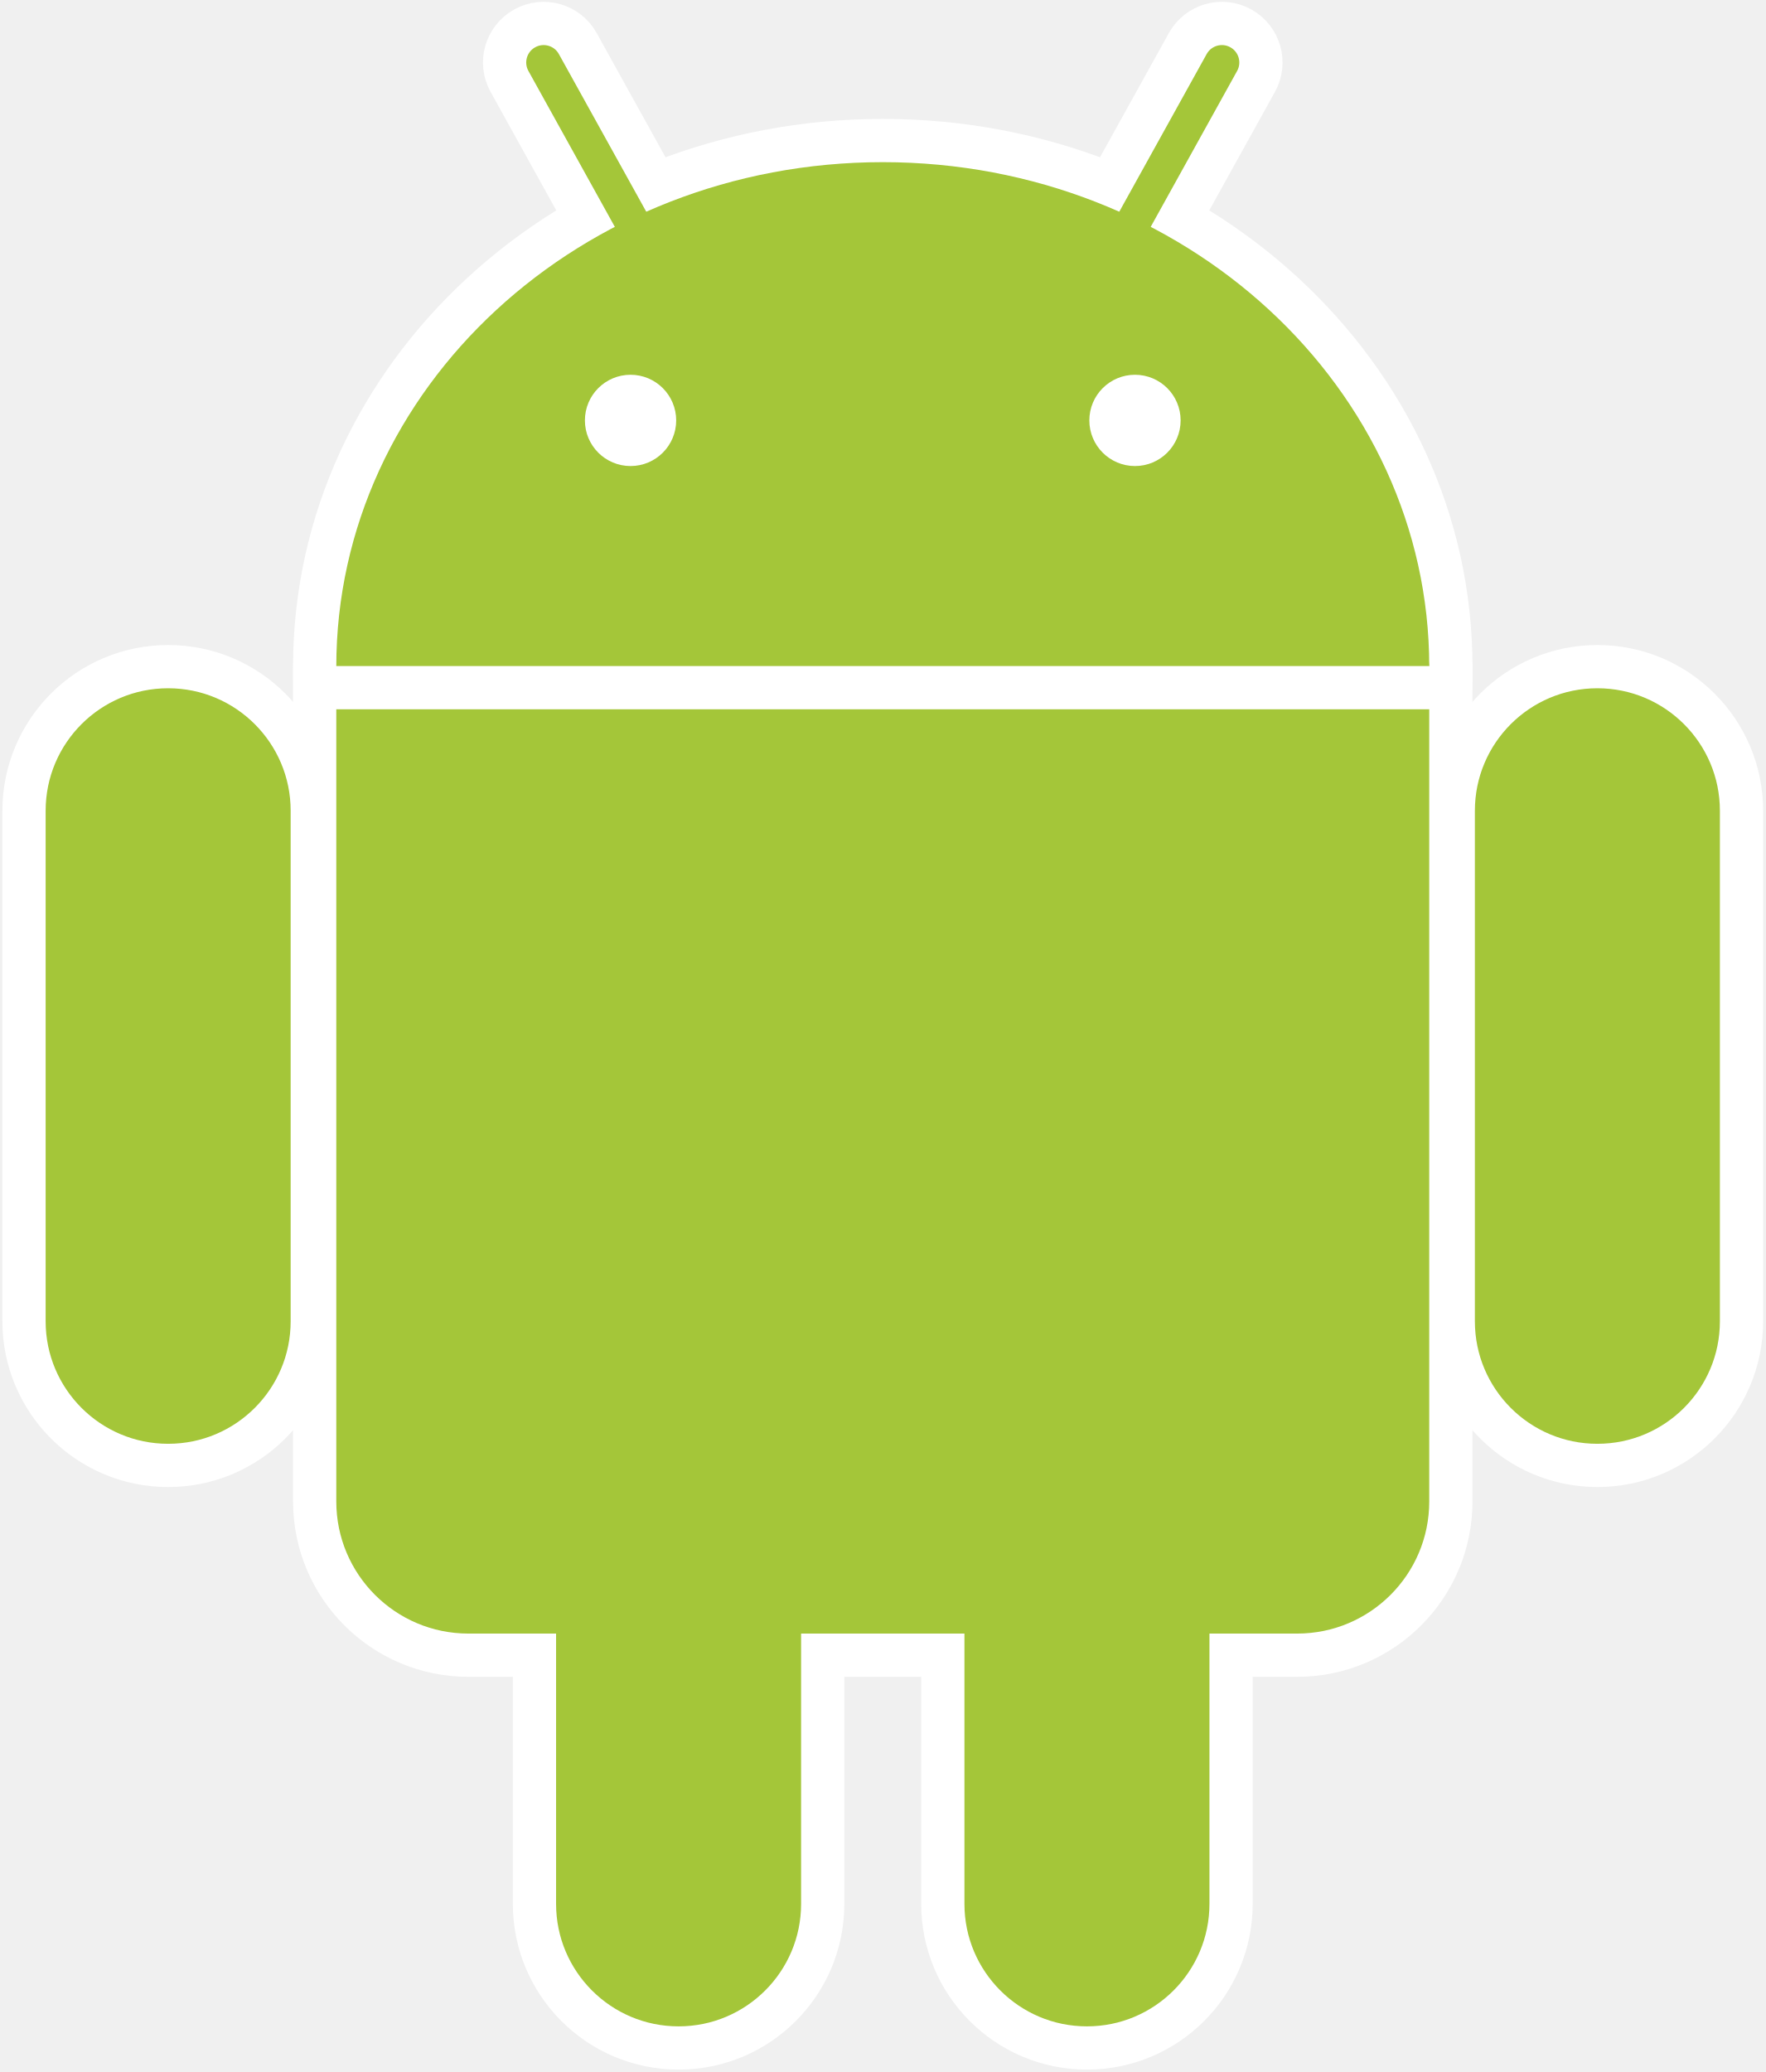
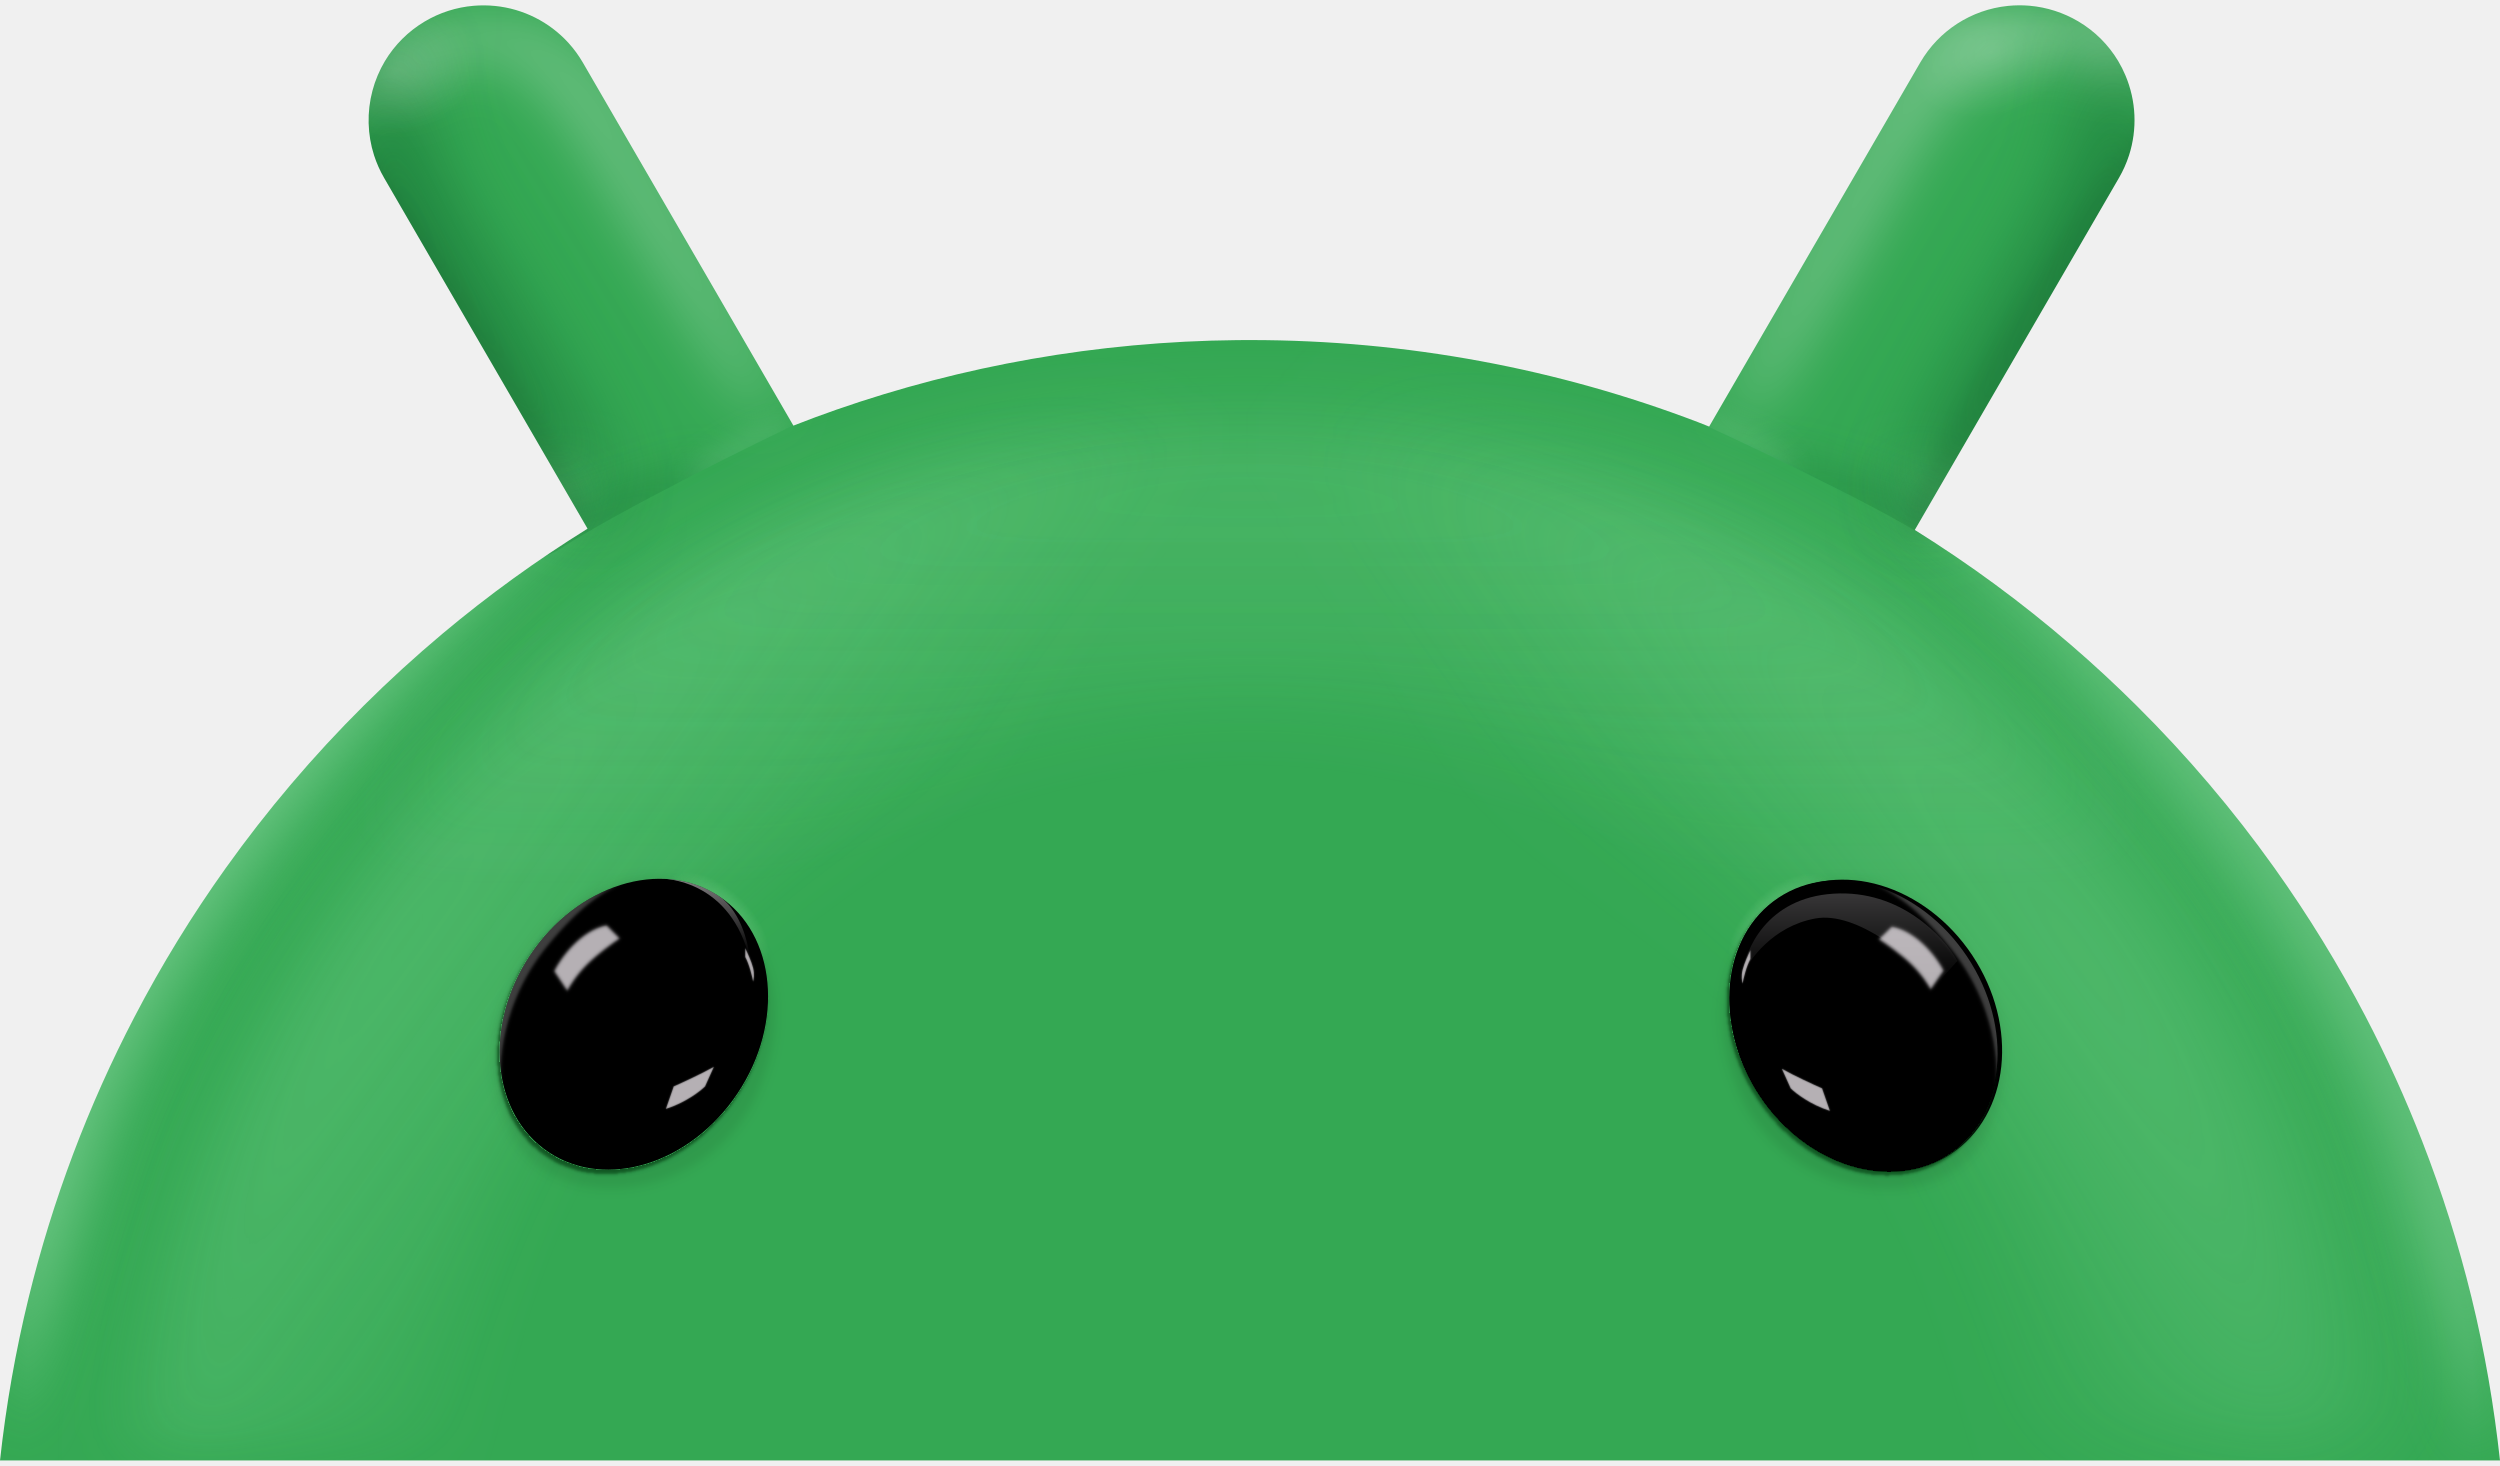
- <svg xmlns="http://www.w3.org/2000/svg" xmlns:xlink="http://www.w3.org/1999/xlink" viewBox="-147 -70 294 345">
-   <g fill="#a4c639">
-     <use stroke="#FFF" stroke-width="14.4" xlink:href="#b" />
-     <use transform="scale(-1,1)" xlink:href="#a" />
-     <g id="a" stroke="#FFF" stroke-width="7.2">
-       <rect width="13" height="86" x="14" y="-86" rx="6.5" transform="rotate(29)" />
-       <rect id="c" width="48" height="133" x="-143" y="41" rx="24" />
-       <use x="85" y="97" xlink:href="#c" />
-     </g>
-     <g id="b">
-       <ellipse cy="41" rx="91" ry="84" />
-       <rect width="182" height="182" x="-91" y="20" rx="22" />
-     </g>
-   </g>
-   <g fill="#FFF" stroke="#FFF" stroke-width="7.2">
-     <path d="m-95 44.5h190" />
-     <circle cx="-42" r="4" />
-     <circle cx="42" r="4" />
-   </g>
+ <svg xmlns="http://www.w3.org/2000/svg" viewBox="0 0 430 252" width="430" height="252" fill="none">
+   <mask id="a" width="430" height="252" x="0" y="0" maskUnits="userSpaceOnUse" style="mask-type:alpha">
+     <path fill="#34A853" d="M425.097 223.146a215 215 0 0 0-8.475-26.84 215 215 0 0 0-9.733-21.445 218 218 0 0 0-15.693-25.584 216 216 0 0 0-23.698-27.898 213 213 0 0 0-11.283-10.445 216.6 216.6 0 0 0-26.871-19.78c.083-.135.157-.282.241-.418 4.337-7.49 8.684-14.97 13.022-22.461l12.728-21.938c3.049-5.248 6.098-10.508 9.136-15.756a20 20 0 0 0 1.718-3.855 19.78 19.78 0 0 0-.608-13.745 20 20 0 0 0-1.246-2.473 19.6 19.6 0 0 0-6.852-6.82 19.9 19.9 0 0 0-8.412-2.703 20 20 0 0 0-3.72.032 19.735 19.735 0 0 0-15.065 9.733c-3.048 5.248-6.097 10.507-9.135 15.756l-12.729 21.937c-4.337 7.49-8.684 14.97-13.022 22.461-.471.817-.953 1.634-1.424 2.462-.66-.262-1.31-.524-1.97-.775-23.917-9.115-49.867-14.101-76.99-14.101-.744 0-1.477 0-2.221.01-24.117.241-47.29 4.432-68.903 11.954a197 197 0 0 0-7.428 2.755c-.44-.765-.89-1.53-1.33-2.294-4.337-7.491-8.685-14.971-13.022-22.462l-12.729-21.937c-3.048-5.249-6.097-10.508-9.135-15.756a20 20 0 0 0-2.494-3.405 19.74 19.74 0 0 0-12.571-6.328 20 20 0 0 0-3.72-.031 19.64 19.64 0 0 0-8.412 2.703 19.7 19.7 0 0 0-6.851 6.82 20 20 0 0 0-1.247 2.472 19 19 0 0 0-.89 2.609 19.8 19.8 0 0 0 .282 11.136c.43 1.32.996 2.609 1.719 3.855 3.048 5.249 6.097 10.508 9.135 15.757l12.729 21.937c4.337 7.49 8.685 14.97 13.022 22.461.031.063.073.126.104.189a217 217 0 0 0-24.933 18.05A218 218 0 0 0 62.533 121.4a217.7 217.7 0 0 0-23.697 27.898 214.5 214.5 0 0 0-15.694 25.583 215.2 215.2 0 0 0-18.208 48.286A216 216 0 0 0 0 251.233h430c-1.027-9.434-2.639-18.845-4.903-28.087" />
+   </mask>
+   <g mask="url(#a)">
+     <path fill="#34A853" d="M-26.639-7.017h459.003v258.249H-26.639z" />
+     <g filter="url(#b)" opacity=".8">
+       <path fill="url(#c)" fill-opacity=".3" d="M230.742 75.863c45.493 32.087-82.55 35.609-132.013 105.737s-9.814 191.928-55.307 159.84c-28.087-38.521-32.364-116.661 17.1-186.789s131.632-93.17 170.22-78.788" />
+     </g>
+     <g filter="url(#d)" opacity=".7">
+       <path fill="url(#e)" fill-opacity=".4" d="M199.521 75.863c-45.492 32.087 82.55 35.609 132.013 105.737s9.814 191.928 55.307 159.84c28.088-38.521 32.364-116.661-17.099-186.789s-131.633-93.17-170.221-78.788" />
+     </g>
+     <g filter="url(#f)" opacity=".6">
+       <path fill="#8BD8A0" d="M-5.786 190.612C-23.26 245.585-32.259 291.793-25.884 293.82c6.375 2.026 25.71-40.896 43.185-95.869s89.556-114.914 83.181-116.94C94.107 78.983 11.69 135.638-5.786 190.611" />
+     </g>
+     <g filter="url(#g)" opacity=".5">
+       <path fill="#8BD8A0" d="M433.278 190.612c17.475 54.973 26.473 101.181 20.098 103.208-6.375 2.026-25.709-40.896-43.185-95.869-17.475-54.974-89.557-114.914-83.181-116.94 6.375-2.027 88.792 54.628 106.268 109.601" />
+     </g>
+     <g filter="url(#h)" opacity=".7">
+       <path fill="#0D652D" d="M81.776 44.001c17.305 28.423 24.881 41.97 22.368 43.5-2.512 1.53-14.163-9.536-31.469-37.96-26.144-22.975 1.51-54.093 4.023-55.623s-20.64 12.426 5.078 50.083" />
+     </g>
+     <g filter="url(#i)" opacity=".1">
+       <ellipse cx="72.609" cy="47.48" fill="#000" rx="4.474" ry="51.454" transform="rotate(-33.176 72.609 47.48)" />
+     </g>
+     <g filter="url(#j)" opacity=".3">
+       <path fill="#fff" d="M103.357 29.537c18.103 29.735 26.934 43.357 28.944 42.133 2.011-1.224-3.56-16.83-21.664-46.565-17.452-39.713-48.934-16.03-45.826-11.688 6.05 11.644 15.4-25.564 38.546 16.12" />
+     </g>
+     <ellipse cx="67.934" cy="12.295" fill="url(#k)" fill-opacity=".9" opacity=".15" rx="21.27" ry="25.028" transform="rotate(73.858 67.934 12.295)" />
+     <ellipse cx="342.484" cy="9.027" fill="url(#l)" fill-opacity=".9" opacity=".15" rx="21.27" ry="25.028" transform="rotate(73.858 342.484 9.027)" />
+     <g filter="url(#m)" opacity=".1">
+       <ellipse cx="4.474" cy="51.454" fill="#000" rx="4.474" ry="51.454" transform="scale(-1 1)rotate(-32.249 -180.551 672.538)" />
+     </g>
+     <mask id="n" width="75" height="48" x="287" y="46" maskUnits="userSpaceOnUse" style="mask-type:alpha">
+       <path fill="#000" d="M331.337 92.435c-10.185-6.351-33.443-17.256-43.799-21.915l6.843-24.216 66.871 26.904c-5.728 9.055-19.73 25.578-29.915 19.227" />
+     </mask>
+     <g mask="url(#n)">
+       <g filter="url(#o)" opacity=".3" style="mix-blend-mode:multiply">
+         <path fill="#0D652D" d="M338.105 88.773c-18.217-7.702-33.765-12.1-34.727-9.825s12.855 8.675 31.072 16.377 33.935 13.79 34.897 11.514-13.025-10.364-31.242-18.066" />
+       </g>
+       <g filter="url(#p)" opacity=".3" style="mix-blend-mode:screen">
+         <path fill="#81C995" d="M300.827 74.241c-5.075-2.493-9.584-3.711-10.071-2.72s3.317 3.116 8.392 5.61c5.075 2.493 9.5 4.411 9.987 3.42s-3.233-3.816-8.308-6.31" />
+       </g>
+     </g>
+     <mask id="q" width="74" height="49" x="66" y="47" maskUnits="userSpaceOnUse" style="mask-type:alpha">
+       <path fill="#000" d="M96.319 94.426c10.052-6.56 33.08-17.942 43.337-22.813l-7.34-24.07L66.014 75.82c5.913 8.935 20.253 25.165 30.305 18.606" />
+     </mask>
+     <g mask="url(#q)">
+       <g filter="url(#r)" opacity=".3" style="mix-blend-mode:multiply">
+         <path fill="#0D652D" d="M89.476 90.904c18.055-8.075 33.508-12.794 34.517-10.539S111.32 89.304 93.266 97.38c-18.055 8.075-33.644 14.486-34.653 12.231s12.81-10.63 30.863-18.707" />
+       </g>
+       <g filter="url(#s)" opacity=".3" style="mix-blend-mode:screen">
+         <path fill="#81C995" d="M126.447 75.606c5.022-2.598 9.505-3.908 10.013-2.927s-3.252 3.183-8.275 5.781-9.407 4.607-9.914 3.626 3.153-3.882 8.176-6.48" />
+       </g>
+     </g>
+     <g filter="url(#t)" opacity=".7">
+       <path fill="#0D652D" d="M349.247 45.205c-16.638 28.818-23.897 42.538-21.349 44.01 2.548 1.47 13.938-9.864 30.576-38.683 25.602-23.578-2.769-54.043-5.317-55.514s20.924 11.94-3.91 50.187" />
+     </g>
+     <g filter="url(#u)" opacity=".3">
+       <path fill="#fff" d="M326.419 31.137c-16.932 29.328-25.242 42.757-27.382 41.522-2.139-1.235 2.701-16.668 19.634-45.996 19.299-50.953 57.553-44.219 51.279-16.37-4.947 11.448-22.093-20.292-43.531 20.844" />
+     </g>
+   </g>
+   <ellipse cx="123.076" cy="158.849" fill="url(#v)" fill-opacity=".7" rx="13.023" ry="7.151" transform="rotate(41.704 123.076 158.849)" />
+   <ellipse cx="13.017" cy="7.148" fill="url(#w)" fill-opacity=".7" rx="13.017" ry="7.148" transform="scale(-1 1)rotate(41.704 -346.193 -336.242)" />
+   <g filter="url(#x)" opacity=".09" style="mix-blend-mode:multiply">
+     <path fill="#011B04" d="M130.688 187.2c6.473-16.047-.337-26.015-4.551-28.993-12.137-15.002-28.487-3.371-33.376 3.034s-11.968 17.699-5.057 33.207 34.893 12.811 42.984-7.248" />
+   </g>
+   <g filter="url(#y)" opacity=".09" style="mix-blend-mode:multiply">
+     <path fill="#011B04" d="M298.874 187.43c-6.475-15.963.337-25.878 4.552-28.84 12.141-14.923 28.496-3.354 33.386 3.018s11.972 17.606 5.059 33.032c-6.914 15.426-34.904 12.743-42.997-7.21" />
+   </g>
+   <path fill="#000" d="M335.598 198.461c10.088-6.713 11.708-22.009 3.619-34.165s-22.824-16.57-32.911-9.858-11.708 22.008-3.619 34.165 22.824 16.57 32.911 9.858" />
+   <g filter="url(#z)">
+     <path fill="#000" d="M126.868 188.04c8.089-12.157 6.657-27.328-3.199-33.886s-24.402-2.019-32.491 10.137c-8.09 12.157-6.657 27.328 3.198 33.886s24.403 2.02 32.492-10.137" />
+   </g>
+   <g filter="url(#A)">
+     <path fill="#000" d="M302.673 188.292c-8.086-12.152-6.654-27.317 3.197-33.872 9.852-6.555 24.393-2.018 32.479 10.133s6.654 27.317-3.197 33.872c-9.852 6.556-24.393 2.019-32.479-10.133" />
+   </g>
+   <mask id="B" width="48" height="51" x="85" y="151" maskUnits="userSpaceOnUse" style="mask-type:alpha">
+     <path fill="#202124" d="M126.868 188.042c8.089-12.157 6.657-27.328-3.199-33.886s-24.402-2.02-32.491 10.137c-8.09 12.157-6.657 27.328 3.198 33.886s24.403 2.019 32.492-10.137" />
+   </mask>
+   <g mask="url(#B)">
+     <g filter="url(#C)">
+       <path fill="#D8D8D8" fill-opacity=".29" d="M94.086 162.788c-7.736 9.486-8.606 20.543-7.656 25.252-1.958-9.182-1.247-18.188 6.23-27.195 4.128-4.97 10.406-7.729 14.994-9.059.729-.24 1.398-.401 2.015-.522 1.162-.265 2.128-.417 2.8-.476-.789.174-1.712.262-2.8.476-.621.141-1.297.314-2.015.522-3.206 1.056-7.559 3.633-13.568 11.002" />
+     </g>
+     <g filter="url(#D)" opacity=".8">
+       <path fill="url(#E)" d="M128.989 165.116c-3.215-13.419-14.151-14.814-19.217-13.834 4.368-1.902 12.229.519 15.548 4.323 2.655 3.043 3.552 7.608 3.669 9.511" />
+     </g>
+   </g>
+   <mask id="F" width="47" height="51" x="297" y="151" maskUnits="userSpaceOnUse" style="mask-type:alpha">
+     <path fill="#202124" d="M302.673 188.291c-8.086-12.151-6.654-27.316 3.197-33.872 9.852-6.555 24.393-2.018 32.479 10.134 8.086 12.151 6.654 27.316-3.197 33.872-9.852 6.555-24.393 2.018-32.479-10.134" />
+   </mask>
+   <g mask="url(#F)">
+     <path fill="url(#G)" d="M315.37 153.712c-11.517.72-15.283 9.701-15.727 14.102 1.165-2.723 5.312-8.502 12.582-9.831 7.27-1.33 16.901 7.013 20.809 11.35l3.629-4.046c-2.299-4.158-9.775-12.295-21.293-11.575" />
+     <g filter="url(#H)">
+       <path fill="#D8D8D8" fill-opacity=".29" d="M335.442 163.049c7.733 9.482 8.602 20.535 7.653 25.242 1.957-9.179 1.246-18.181-6.229-27.184-4.125-4.968-10.4-7.726-14.987-9.055a17 17 0 0 0-2.014-.522c-1.162-.264-2.127-.417-2.799-.476.79.174 1.712.262 2.799.476.621.141 1.297.314 2.014.522 3.206 1.055 7.556 3.632 13.563 10.997" />
+     </g>
+   </g>
+   <g filter="url(#I)" opacity=".8">
+     <path fill="#E2DCE1" d="M104.326 159.159c-4.5.9-7.875 5.625-9 7.875l2.25 3.375c.375-.75 1.575-2.7 3.375-4.5s4.5-3.75 5.625-4.5z" />
+   </g>
+   <g filter="url(#J)" opacity=".8">
+     <path fill="#E2DCE1" d="M325.4 159.385c4.45.864 7.788 5.395 8.9 7.552l-2.225 3.237c-.371-.72-1.558-2.59-3.338-4.316s-4.45-3.596-5.562-4.315z" />
+   </g>
+   <g fill="#E2DCE1" filter="url(#K)" opacity=".8">
+     <path d="M122.79 183.49c-2.158 1.214-5.507 2.753-6.911 3.371l-1.349 3.877c3.372-1.078 5.9-3.034 6.743-3.877zM129.533 166.465c-.27-1.079-1.012-2.697-1.349-3.371v1.517c.674 1.214 1.18 3.315 1.349 4.214.112-.337.269-1.281 0-2.36" />
+   </g>
+   <g fill="#E2DCE1" filter="url(#L)" opacity=".8">
+     <path d="M306.476 183.827c2.16 1.214 5.514 2.753 6.92 3.371l1.35 3.877c-3.375-1.078-5.907-3.034-6.751-3.877zM299.725 166.802c.27-1.079 1.012-2.697 1.35-3.371v1.517c-.675 1.214-1.182 3.315-1.35 4.214-.113-.337-.27-1.281 0-2.36" />
+   </g>
+   <g filter="url(#M)" opacity=".3">
+     <path fill="url(#N)" fill-opacity=".4" d="M377.453 167.107c0 55.67-76.68-46.934-162.496-46.934S52.46 222.777 52.46 167.107c15.29-45.156 76.68-93.69 162.497-93.69 85.816 0 152.006 53.867 162.496 93.69" />
+   </g>
+   <g filter="url(#O)" opacity=".2">
+     <path fill="url(#P)" fill-opacity=".4" d="M377.453 167.107c0 55.67-76.68-46.934-162.496-46.934S52.46 222.777 52.46 167.107c15.29-45.156 76.68-93.69 162.497-93.69 85.816 0 152.006 53.867 162.496 93.69" />
+   </g>
+   <defs>
+     <filter id="b" width="244.636" height="301.905" x="9.204" y="58.299" color-interpolation-filters="sRGB" filterUnits="userSpaceOnUse">
+       <feFlood flood-opacity="0" result="BackgroundImageFix" />
+       <feBlend in="SourceGraphic" in2="BackgroundImageFix" result="shape" />
+       <feGaussianBlur result="effect1_foregroundBlur_203_5914" stdDeviation="6.743" />
+     </filter>
+     <filter id="d" width="258.121" height="315.391" x="169.68" y="51.557" color-interpolation-filters="sRGB" filterUnits="userSpaceOnUse">
+       <feFlood flood-opacity="0" result="BackgroundImageFix" />
+       <feBlend in="SourceGraphic" in2="BackgroundImageFix" result="shape" />
+       <feGaussianBlur result="effect1_foregroundBlur_203_5914" stdDeviation="10.114" />
+     </filter>
+     <filter id="f" width="149.041" height="233.159" x="-38.047" y="70.844" color-interpolation-filters="sRGB" filterUnits="userSpaceOnUse">
+       <feFlood flood-opacity="0" result="BackgroundImageFix" />
+       <feBlend in="SourceGraphic" in2="BackgroundImageFix" result="shape" />
+       <feGaussianBlur result="effect1_foregroundBlur_203_5914" stdDeviation="5.057" />
+     </filter>
+     <filter id="g" width="149.041" height="233.159" x="316.498" y="70.844" color-interpolation-filters="sRGB" filterUnits="userSpaceOnUse">
+       <feFlood flood-opacity="0" result="BackgroundImageFix" />
+       <feBlend in="SourceGraphic" in2="BackgroundImageFix" result="shape" />
+       <feGaussianBlur result="effect1_foregroundBlur_203_5914" stdDeviation="5.057" />
+     </filter>
+     <filter id="h" width="70.069" height="120.804" x="48.031" y="-19.679" color-interpolation-filters="sRGB" filterUnits="userSpaceOnUse">
+       <feFlood flood-opacity="0" result="BackgroundImageFix" />
+       <feBlend in="SourceGraphic" in2="BackgroundImageFix" result="shape" />
+       <feGaussianBlur result="effect1_foregroundBlur_203_5914" stdDeviation="6.743" />
+     </filter>
+     <filter id="i" width="63.557" height="93.018" x="40.83" y=".971" color-interpolation-filters="sRGB" filterUnits="userSpaceOnUse">
+       <feFlood flood-opacity="0" result="BackgroundImageFix" />
+       <feBlend in="SourceGraphic" in2="BackgroundImageFix" result="shape" />
+       <feGaussianBlur result="effect1_foregroundBlur_203_5914" stdDeviation="1.686" />
+     </filter>
+     <filter id="j" width="88.321" height="89.517" x="54.483" y="-7.657" color-interpolation-filters="sRGB" filterUnits="userSpaceOnUse">
+       <feFlood flood-opacity="0" result="BackgroundImageFix" />
+       <feBlend in="SourceGraphic" in2="BackgroundImageFix" result="shape" />
+       <feGaussianBlur result="effect1_foregroundBlur_203_5914" stdDeviation="5.057" />
+     </filter>
+     <filter id="m" width="62.181" height="93.909" x="324.39" y="1.581" color-interpolation-filters="sRGB" filterUnits="userSpaceOnUse">
+       <feFlood flood-opacity="0" result="BackgroundImageFix" />
+       <feBlend in="SourceGraphic" in2="BackgroundImageFix" result="shape" />
+       <feGaussianBlur result="effect1_foregroundBlur_203_5914" stdDeviation="1.686" />
+     </filter>
+     <filter id="o" width="79.549" height="42.459" x="296.588" y="71.605" color-interpolation-filters="sRGB" filterUnits="userSpaceOnUse">
+       <feFlood flood-opacity="0" result="BackgroundImageFix" />
+       <feBlend in="SourceGraphic" in2="BackgroundImageFix" result="shape" />
+       <feGaussianBlur result="effect1_foregroundBlur_203_5914" stdDeviation="3.371" />
+     </filter>
+     <filter id="p" width="26.555" height="17.732" x="286.668" y="67.13" color-interpolation-filters="sRGB" filterUnits="userSpaceOnUse">
+       <feFlood flood-opacity="0" result="BackgroundImageFix" />
+       <feBlend in="SourceGraphic" in2="BackgroundImageFix" result="shape" />
+       <feGaussianBlur result="effect1_foregroundBlur_203_5914" stdDeviation="2.023" />
+     </filter>
+     <filter id="r" width="78.97" height="43.751" x="51.819" y="73.059" color-interpolation-filters="sRGB" filterUnits="userSpaceOnUse">
+       <feFlood flood-opacity="0" result="BackgroundImageFix" />
+       <feBlend in="SourceGraphic" in2="BackgroundImageFix" result="shape" />
+       <feGaussianBlur result="effect1_foregroundBlur_203_5914" stdDeviation="3.371" />
+     </filter>
+     <filter id="s" width="26.373" height="18.077" x="114.178" y="68.308" color-interpolation-filters="sRGB" filterUnits="userSpaceOnUse">
+       <feFlood flood-opacity="0" result="BackgroundImageFix" />
+       <feBlend in="SourceGraphic" in2="BackgroundImageFix" result="shape" />
+       <feGaussianBlur result="effect1_foregroundBlur_203_5914" stdDeviation="2.023" />
+     </filter>
+     <filter id="t" width="68.672" height="121.401" x="313.915" y="-18.576" color-interpolation-filters="sRGB" filterUnits="userSpaceOnUse">
+       <feFlood flood-opacity="0" result="BackgroundImageFix" />
+       <feBlend in="SourceGraphic" in2="BackgroundImageFix" result="shape" />
+       <feGaussianBlur result="effect1_foregroundBlur_203_5914" stdDeviation="6.743" />
+     </filter>
+     <filter id="u" width="92.302" height="104.149" x="288.448" y="-21.298" color-interpolation-filters="sRGB" filterUnits="userSpaceOnUse">
+       <feFlood flood-opacity="0" result="BackgroundImageFix" />
+       <feBlend in="SourceGraphic" in2="BackgroundImageFix" result="shape" />
+       <feGaussianBlur result="effect1_foregroundBlur_203_5914" stdDeviation="5.057" />
+     </filter>
+     <filter id="x" width="52.577" height="57.595" x="82.802" y="148.85" color-interpolation-filters="sRGB" filterUnits="userSpaceOnUse">
+       <feFlood flood-opacity="0" result="BackgroundImageFix" />
+       <feBlend in="SourceGraphic" in2="BackgroundImageFix" result="shape" />
+       <feGaussianBlur result="effect1_foregroundBlur_203_5914" stdDeviation="1.011" />
+     </filter>
+     <filter id="y" width="52.592" height="57.312" x="294.182" y="149.272" color-interpolation-filters="sRGB" filterUnits="userSpaceOnUse">
+       <feFlood flood-opacity="0" result="BackgroundImageFix" />
+       <feBlend in="SourceGraphic" in2="BackgroundImageFix" result="shape" />
+       <feGaussianBlur result="effect1_foregroundBlur_203_5914" stdDeviation="1.011" />
+     </filter>
+     <filter id="z" width="47.522" height="51.379" x="84.924" y="151.151" color-interpolation-filters="sRGB" filterUnits="userSpaceOnUse">
+       <feFlood flood-opacity="0" result="BackgroundImageFix" />
+       <feColorMatrix in="SourceAlpha" result="hardAlpha" values="0 0 0 0 0 0 0 0 0 0 0 0 0 0 0 0 0 0 127 0" />
+       <feOffset dx="-.337" dy=".674" />
+       <feGaussianBlur stdDeviation=".337" />
+       <feComposite in2="hardAlpha" operator="out" />
+       <feColorMatrix values="0 0 0 0 0.016 0 0 0 0 0.231 0 0 0 0 0.067 0 0 0 0.7 0" />
+       <feBlend in2="BackgroundImageFix" result="effect1_dropShadow_203_5914" />
+       <feBlend in="SourceGraphic" in2="effect1_dropShadow_203_5914" result="shape" />
+     </filter>
+     <filter id="A" width="47.503" height="51.358" x="296.422" y="151.418" color-interpolation-filters="sRGB" filterUnits="userSpaceOnUse">
+       <feFlood flood-opacity="0" result="BackgroundImageFix" />
+       <feColorMatrix in="SourceAlpha" result="hardAlpha" values="0 0 0 0 0 0 0 0 0 0 0 0 0 0 0 0 0 0 127 0" />
+       <feOffset dx="-.337" dy=".674" />
+       <feGaussianBlur stdDeviation=".337" />
+       <feComposite in2="hardAlpha" operator="out" />
+       <feColorMatrix values="0 0 0 0 0.016 0 0 0 0 0.231 0 0 0 0 0.067 0 0 0 0.7 0" />
+       <feBlend in2="BackgroundImageFix" result="effect1_dropShadow_203_5914" />
+       <feBlend in="SourceGraphic" in2="effect1_dropShadow_203_5914" result="shape" />
+     </filter>
+     <filter id="C" width="28.319" height="38.601" x="84.825" y="150.113" color-interpolation-filters="sRGB" filterUnits="userSpaceOnUse">
+       <feFlood flood-opacity="0" result="BackgroundImageFix" />
+       <feBlend in="SourceGraphic" in2="BackgroundImageFix" result="shape" />
+       <feGaussianBlur result="effect1_foregroundBlur_203_5914" stdDeviation=".337" />
+     </filter>
+     <filter id="D" width="19.553" height="14.834" x="109.604" y="150.45" color-interpolation-filters="sRGB" filterUnits="userSpaceOnUse">
+       <feFlood flood-opacity="0" result="BackgroundImageFix" />
+       <feBlend in="SourceGraphic" in2="BackgroundImageFix" result="shape" />
+       <feGaussianBlur result="effect1_foregroundBlur_203_5914" stdDeviation=".084" />
+     </filter>
+     <filter id="H" width="28.308" height="38.586" x="316.392" y="150.38" color-interpolation-filters="sRGB" filterUnits="userSpaceOnUse">
+       <feFlood flood-opacity="0" result="BackgroundImageFix" />
+       <feBlend in="SourceGraphic" in2="BackgroundImageFix" result="shape" />
+       <feGaussianBlur result="effect1_foregroundBlur_203_5914" stdDeviation=".337" />
+     </filter>
+     <filter id="I" width="12.599" height="12.599" x="94.651" y="158.485" color-interpolation-filters="sRGB" filterUnits="userSpaceOnUse">
+       <feFlood flood-opacity="0" result="BackgroundImageFix" />
+       <feBlend in="SourceGraphic" in2="BackgroundImageFix" result="shape" />
+       <feGaussianBlur result="effect1_foregroundBlur_203_5914" stdDeviation=".337" />
+     </filter>
+     <filter id="J" width="12.474" height="12.137" x="322.501" y="158.711" color-interpolation-filters="sRGB" filterUnits="userSpaceOnUse">
+       <feFlood flood-opacity="0" result="BackgroundImageFix" />
+       <feBlend in="SourceGraphic" in2="BackgroundImageFix" result="shape" />
+       <feGaussianBlur result="effect1_foregroundBlur_203_5914" stdDeviation=".337" />
+     </filter>
+     <filter id="K" width="15.825" height="28.319" x="114.193" y="162.757" color-interpolation-filters="sRGB" filterUnits="userSpaceOnUse">
+       <feFlood flood-opacity="0" result="BackgroundImageFix" />
+       <feBlend in="SourceGraphic" in2="BackgroundImageFix" result="shape" />
+       <feGaussianBlur result="effect1_foregroundBlur_203_5914" stdDeviation=".169" />
+     </filter>
+     <filter id="L" width="15.845" height="28.319" x="299.238" y="163.094" color-interpolation-filters="sRGB" filterUnits="userSpaceOnUse">
+       <feFlood flood-opacity="0" result="BackgroundImageFix" />
+       <feBlend in="SourceGraphic" in2="BackgroundImageFix" result="shape" />
+       <feGaussianBlur result="effect1_foregroundBlur_203_5914" stdDeviation=".169" />
+     </filter>
+     <filter id="M" width="351.962" height="137.211" x="38.975" y="59.932" color-interpolation-filters="sRGB" filterUnits="userSpaceOnUse">
+       <feFlood flood-opacity="0" result="BackgroundImageFix" />
+       <feBlend in="SourceGraphic" in2="BackgroundImageFix" result="shape" />
+       <feGaussianBlur result="effect1_foregroundBlur_203_5914" stdDeviation="6.743" />
+     </filter>
+     <filter id="O" width="351.962" height="137.211" x="38.975" y="59.932" color-interpolation-filters="sRGB" filterUnits="userSpaceOnUse">
+       <feFlood flood-opacity="0" result="BackgroundImageFix" />
+       <feBlend in="SourceGraphic" in2="BackgroundImageFix" result="shape" />
+       <feGaussianBlur result="effect1_foregroundBlur_203_5914" stdDeviation="6.743" />
+     </filter>
+     <linearGradient id="c" x1="58.083" x2="121.636" y1="152.931" y2="197.757" gradientUnits="userSpaceOnUse">
+       <stop stop-color="#A8F0B9" />
+       <stop offset="1" stop-color="#ADEEBC" stop-opacity="0" />
+     </linearGradient>
+     <linearGradient id="e" x1="372.181" x2="308.627" y1="152.931" y2="197.757" gradientUnits="userSpaceOnUse">
+       <stop stop-color="#A8F0B9" />
+       <stop offset="1" stop-color="#ADEEBC" stop-opacity="0" />
+     </linearGradient>
+     <linearGradient id="E" x1="111.13" x2="111.986" y1="145.922" y2="164.944" gradientUnits="userSpaceOnUse">
+       <stop stop-color="#E2DDE2" />
+       <stop offset="1" stop-color="#E2DDE2" stop-opacity="0" />
+     </linearGradient>
+     <linearGradient id="G" x1="318.153" x2="318.153" y1="153.667" y2="169.333" gradientUnits="userSpaceOnUse">
+       <stop stop-color="#373637" />
+       <stop offset="1" stop-color="#373637" stop-opacity="0" />
+     </linearGradient>
+     <linearGradient id="N" x1="214.957" x2="214.957" y1="70.433" y2="148.205" gradientUnits="userSpaceOnUse">
+       <stop stop-color="#A8F0B9" />
+       <stop offset="1" stop-color="#ADEEBC" stop-opacity="0" />
+     </linearGradient>
+     <linearGradient id="P" x1="214.957" x2="214.957" y1="70.433" y2="148.205" gradientUnits="userSpaceOnUse">
+       <stop stop-color="#A8F0B9" />
+       <stop offset="1" stop-color="#ADEEBC" stop-opacity="0" />
+     </linearGradient>
+     <radialGradient id="k" cx="0" cy="0" r="1" gradientTransform="rotate(89.482 27.764 40.423)scale(15.7328 11.4009)" gradientUnits="userSpaceOnUse">
+       <stop stop-color="#fff" />
+       <stop offset=".948" stop-color="#fff" stop-opacity="0" />
+     </radialGradient>
+     <radialGradient id="l" cx="0" cy="0" r="1" gradientTransform="rotate(89.482 166.688 177.31)scale(15.7328 11.4009)" gradientUnits="userSpaceOnUse">
+       <stop stop-color="#fff" />
+       <stop offset=".948" stop-color="#fff" stop-opacity="0" />
+     </radialGradient>
+     <radialGradient id="v" cx="0" cy="0" r="1" gradientTransform="rotate(91.532 -15.791 139.339)scale(6.13802 11.1793)" gradientUnits="userSpaceOnUse">
+       <stop stop-color="#93E19F" />
+       <stop offset="1" stop-color="#93E19F" stop-opacity="0" />
+     </radialGradient>
+     <radialGradient id="w" cx="0" cy="0" r="1" gradientTransform="matrix(-.16401 6.1333 -11.1707 -.29872 13.017 7.148)" gradientUnits="userSpaceOnUse">
+       <stop stop-color="#93E19F" />
+       <stop offset="1" stop-color="#93E19F" stop-opacity="0" />
+     </radialGradient>
+   </defs>
</svg>
